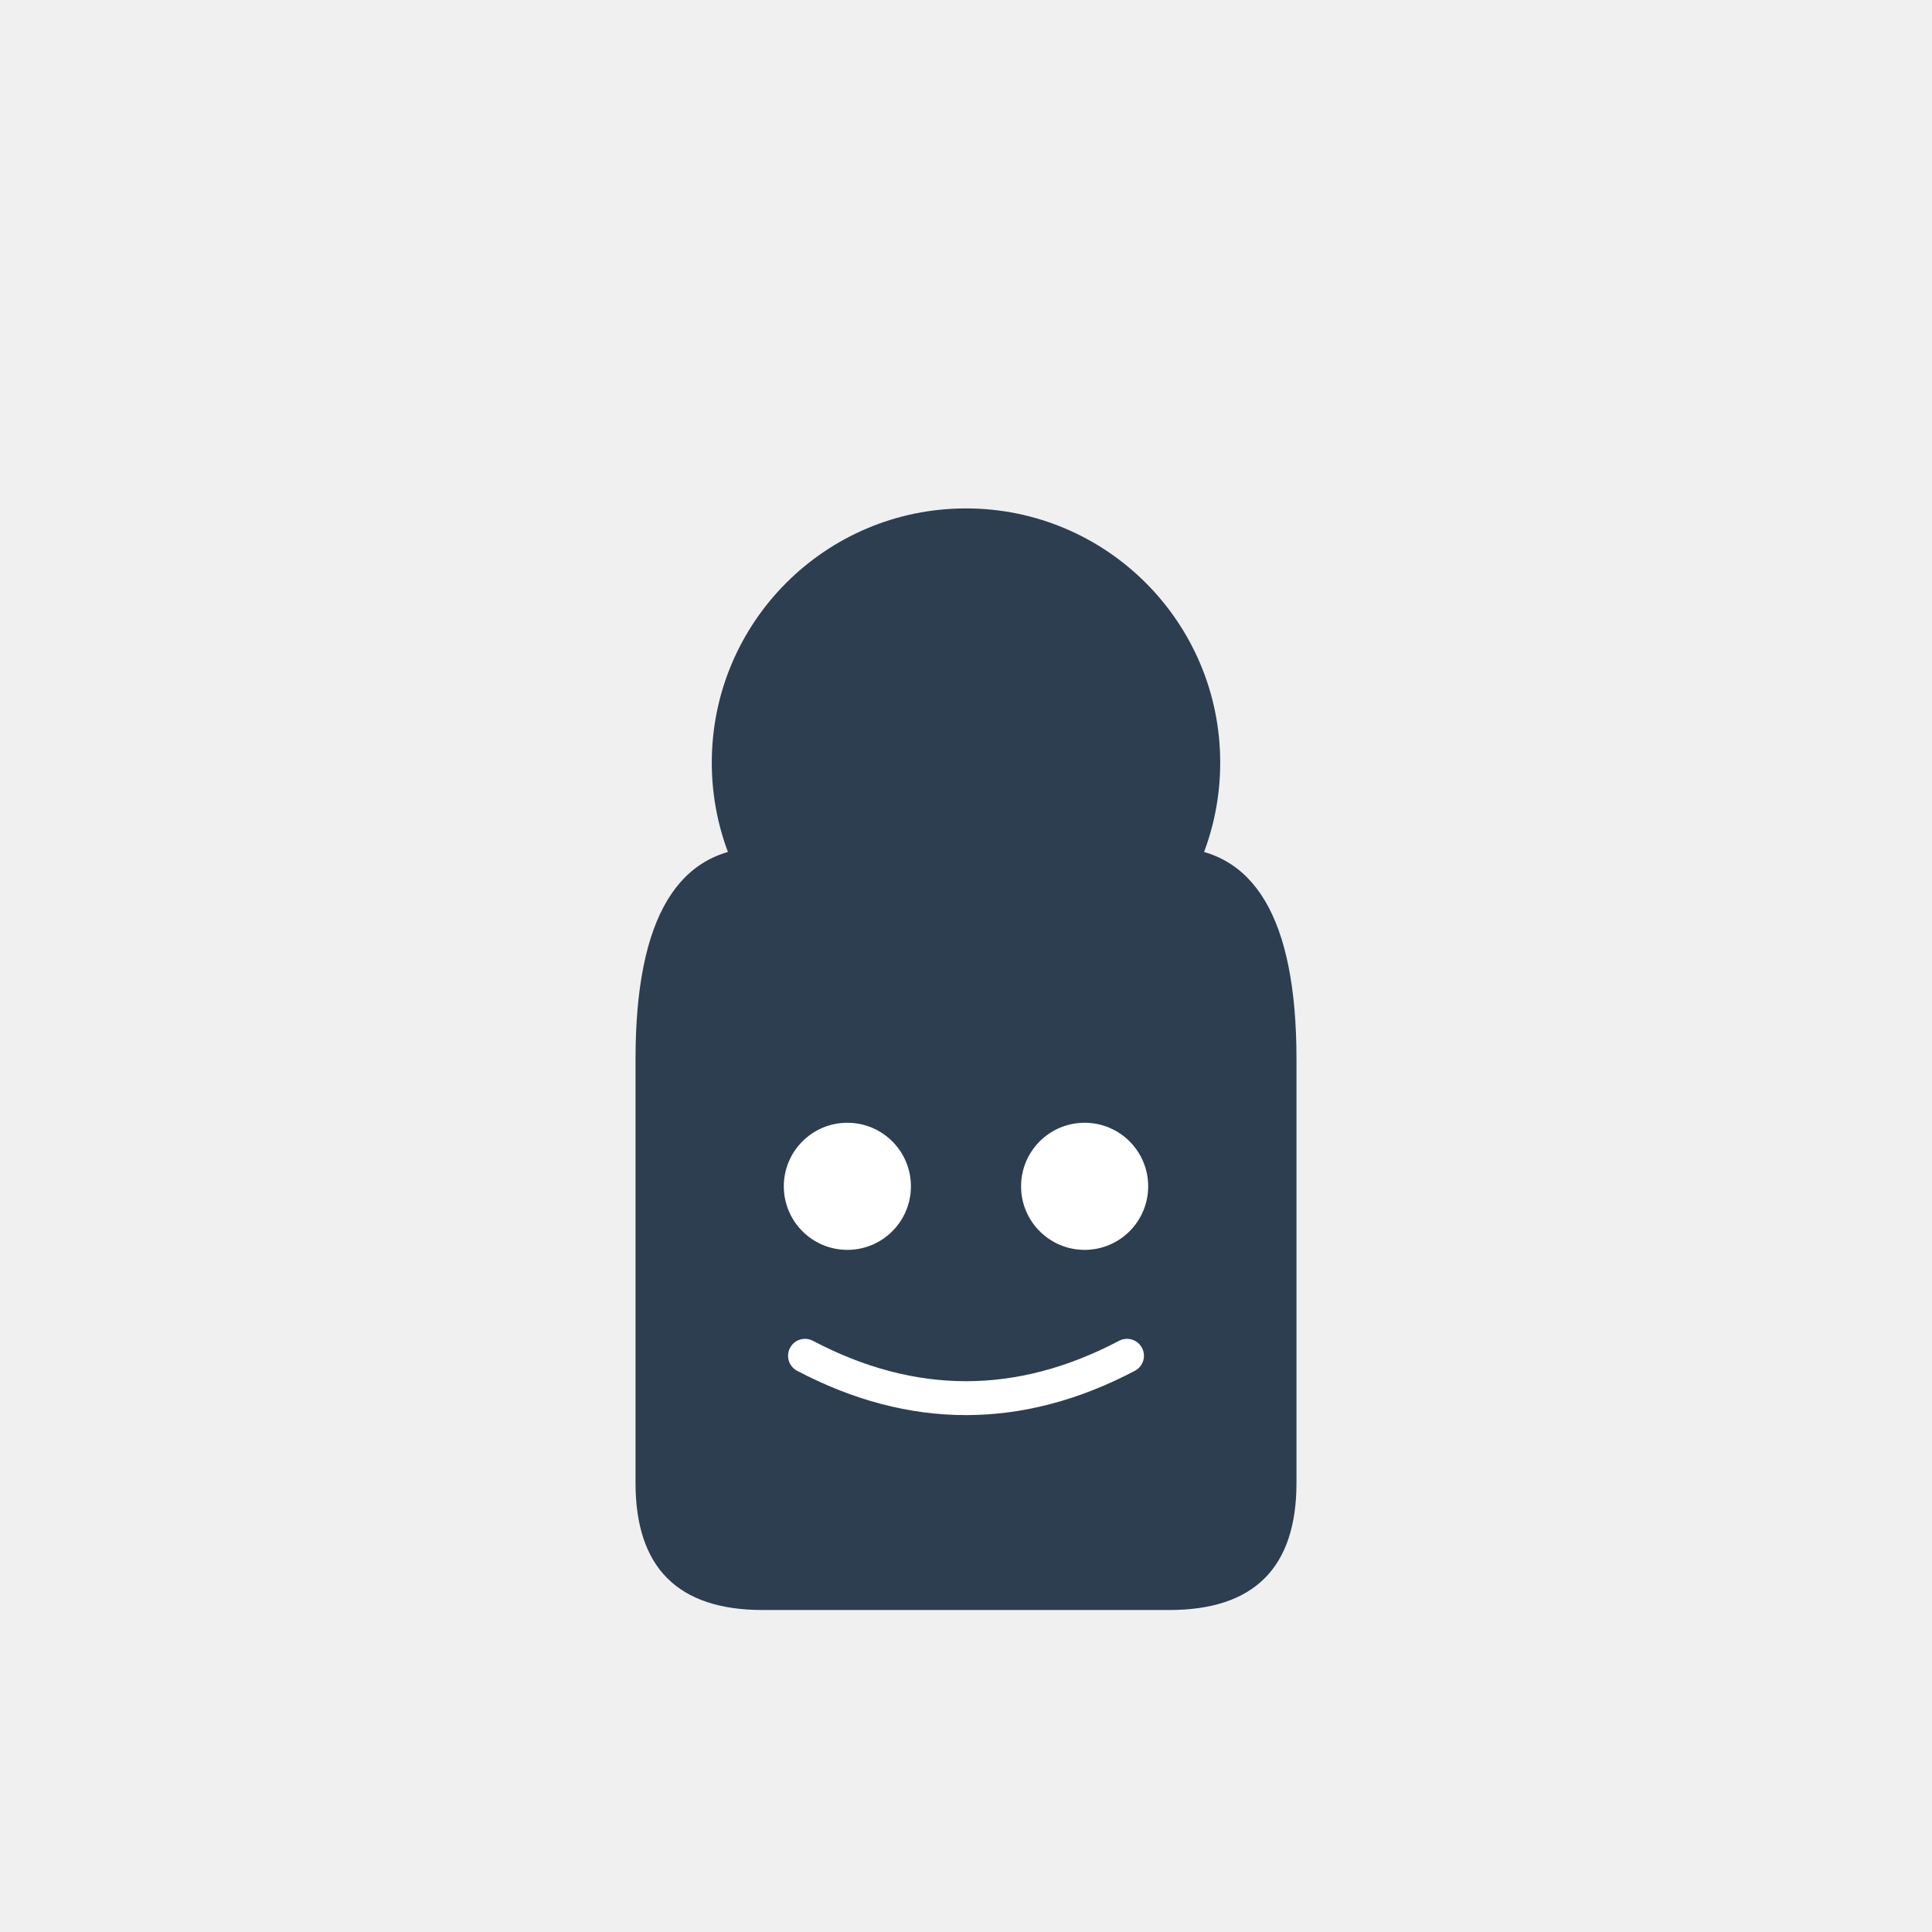
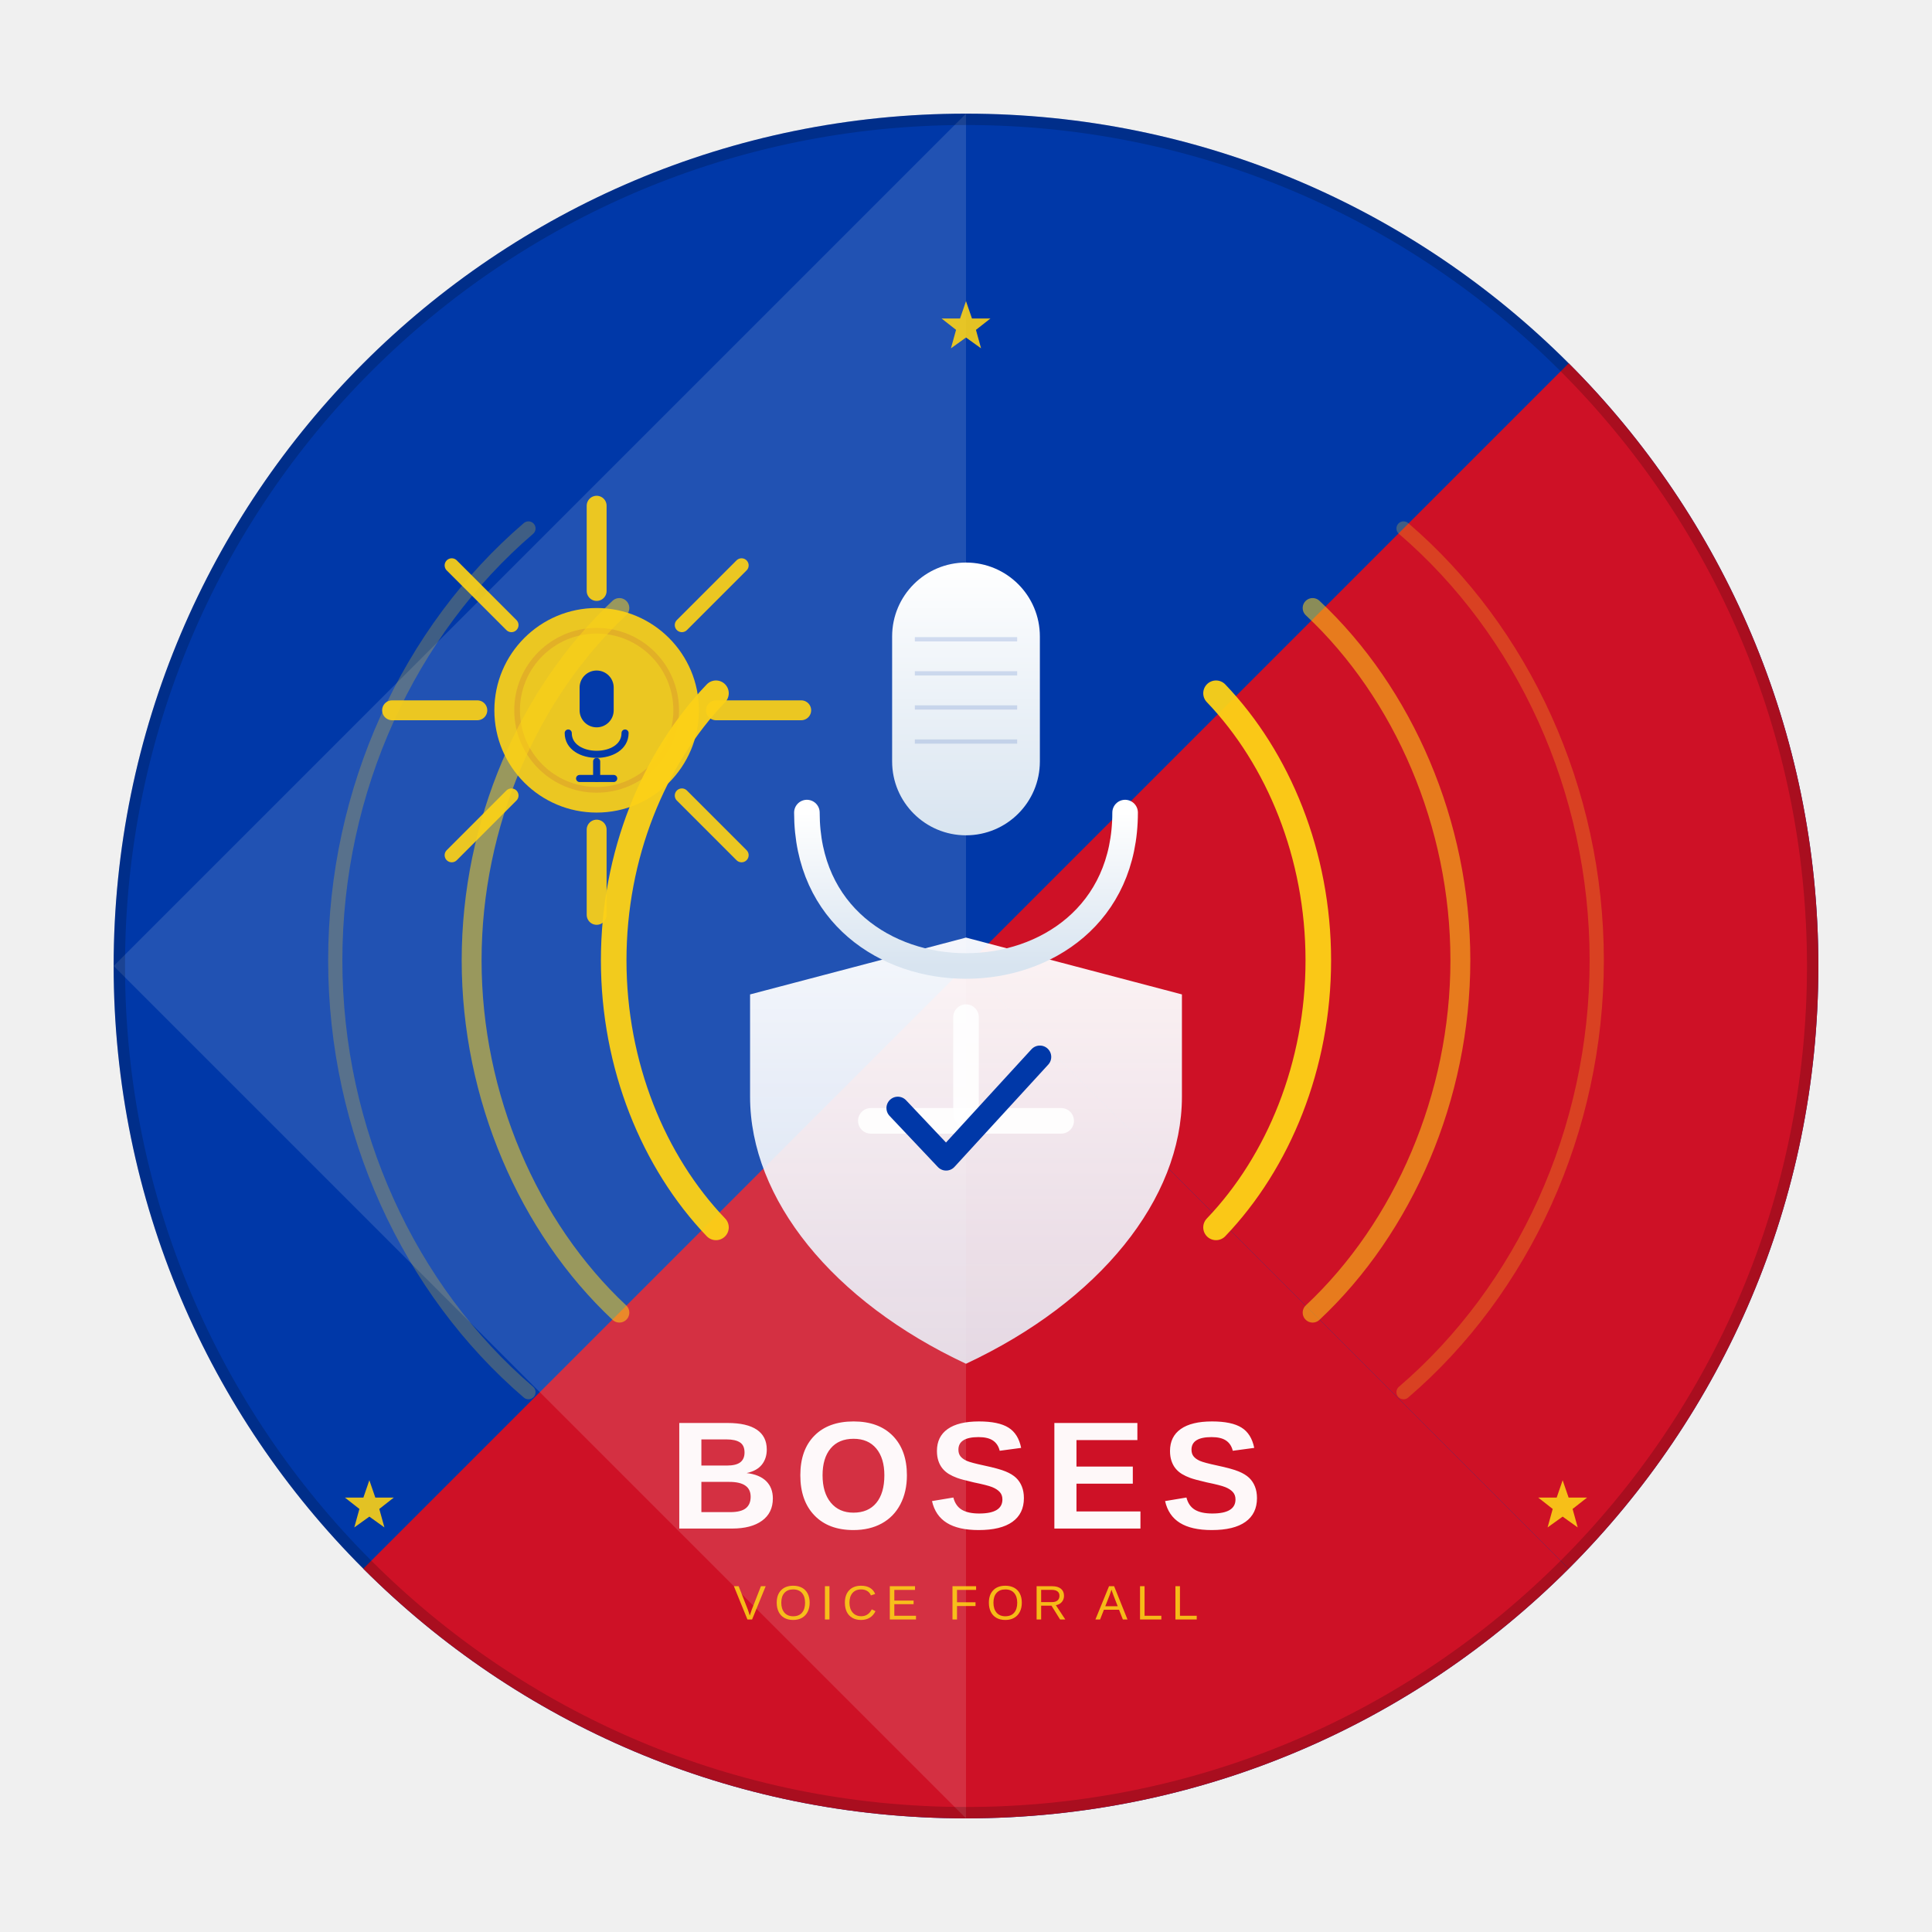
- <svg xmlns="http://www.w3.org/2000/svg" width="456" height="456" viewBox="0 0 456 456">
-   <circle cx="228" cy="180" r="60" fill="#2C3E50" />
-   <path d="M 150 250 Q 150 200 180 200 L 276 200 Q 306 200 306 250 L 306 350 Q 306 380 276 380 L 180 380 Q 150 380 150 350 Z" fill="#2C3E50" />
-   <circle cx="200" cy="280" r="15" fill="white" />
-   <circle cx="256" cy="280" r="15" fill="white" />
-   <path d="M 190 320 Q 228 340 266 320" stroke="white" stroke-width="8" fill="none" stroke-linecap="round" />
+ <svg xmlns="http://www.w3.org/2000/svg" width="1024" height="1024" viewBox="0 0 680 680">
+   <defs>
+     <clipPath id="cc">
+       <circle cx="340" cy="340" r="300" />
+     </clipPath>
+     <linearGradient id="mic-g" x1="0%" y1="0%" x2="0%" y2="100%">
+       <stop offset="0%" stop-color="#FFFFFF" />
+       <stop offset="100%" stop-color="#D8E4F0" />
+     </linearGradient>
+     <linearGradient id="shield-g" x1="0%" y1="0%" x2="0%" y2="100%">
+       <stop offset="0%" stop-color="#FFFFFF" stop-opacity="0.95" />
+       <stop offset="100%" stop-color="#E8EEF8" stop-opacity="0.9" />
+     </linearGradient>
+   </defs>
+   <circle cx="340" cy="340" r="300" fill="#0038A8" />
+   <path d="M340 340 L640 640 L40 640Z" clip-path="url(#cc)" fill="#CE1126" />
+   <path d="M340 340 L640 40 L640 640Z" clip-path="url(#cc)" fill="#CE1126" />
+   <path d="M40 340 L340 40 L340 640Z" clip-path="url(#cc)" fill="#FFFFFF" opacity="0.13" />
+   <circle cx="340" cy="340" r="298" fill="none" stroke="#000000" stroke-opacity="0.18" stroke-width="4" />
+   <g transform="translate(210,250)" opacity="0.92">
+     <line x1="0" y1="-72" x2="0" y2="-42" stroke="#FCD116" stroke-width="7" stroke-linecap="round" />
+     <line x1="72" y1="0" x2="42" y2="0" stroke="#FCD116" stroke-width="7" stroke-linecap="round" />
+     <line x1="0" y1="72" x2="0" y2="42" stroke="#FCD116" stroke-width="7" stroke-linecap="round" />
+     <line x1="-72" y1="0" x2="-42" y2="0" stroke="#FCD116" stroke-width="7" stroke-linecap="round" />
+     <line x1="51" y1="-51" x2="30" y2="-30" stroke="#FCD116" stroke-width="5" stroke-linecap="round" />
+     <line x1="51" y1="51" x2="30" y2="30" stroke="#FCD116" stroke-width="5" stroke-linecap="round" />
+     <line x1="-51" y1="51" x2="-30" y2="30" stroke="#FCD116" stroke-width="5" stroke-linecap="round" />
+     <line x1="-51" y1="-51" x2="-30" y2="-30" stroke="#FCD116" stroke-width="5" stroke-linecap="round" />
+     <circle cx="0" cy="0" r="36" fill="#FCD116" />
+     <circle cx="0" cy="0" r="28" fill="none" stroke="#E8A020" stroke-width="2" opacity="0.5" />
+     <rect x="-6" y="-14" width="12" height="20" rx="6" fill="#0038A8" />
+     <path d="M-10 8 C-10 18 10 18 10 8" fill="none" stroke="#0038A8" stroke-width="2.5" stroke-linecap="round" />
+     <line x1="0" y1="18" x2="0" y2="24" stroke="#0038A8" stroke-width="2.5" stroke-linecap="round" />
+     <line x1="-6" y1="24" x2="6" y2="24" stroke="#0038A8" stroke-width="2.5" stroke-linecap="round" />
+   </g>
+   <g transform="translate(340,115)">
+     <polygon points="0,-9 2.1,-2.9 8.6,-2.9 3.5,1.1 5.3,7.6 0,3.8 -5.3,7.6 -3.5,1.1 -8.6,-2.9 -2.1,-2.9" fill="#FCD116" opacity="0.9" />
+   </g>
+   <g transform="translate(130,530)">
+     <polygon points="0,-9 2.1,-2.9 8.6,-2.9 3.5,1.1 5.3,7.6 0,3.8 -5.3,7.6 -3.5,1.1 -8.6,-2.9 -2.1,-2.9" fill="#FCD116" opacity="0.9" />
+   </g>
+   <g transform="translate(550,530)">
+     <polygon points="0,-9 2.1,-2.9 8.6,-2.9 3.5,1.1 5.3,7.6 0,3.8 -5.3,7.6 -3.5,1.1 -8.6,-2.9 -2.1,-2.9" fill="#FCD116" opacity="0.9" />
+   </g>
+   <path d="M340 480 C293 458 264 422 264 386 L264 350 L340 330 L416 350 L416 386 C416 422 387 458 340 480Z" fill="url(#shield-g)" />
+   <rect x="314" y="198" width="52" height="96" rx="26" fill="url(#mic-g)" />
+   <line x1="322" y1="225" x2="358" y2="225" stroke="#0038A8" stroke-width="1.5" stroke-opacity="0.15" />
+   <line x1="322" y1="237" x2="358" y2="237" stroke="#0038A8" stroke-width="1.5" stroke-opacity="0.15" />
+   <line x1="322" y1="249" x2="358" y2="249" stroke="#0038A8" stroke-width="1.5" stroke-opacity="0.15" />
+   <line x1="322" y1="261" x2="358" y2="261" stroke="#0038A8" stroke-width="1.5" stroke-opacity="0.15" />
+   <path d="M284 286 C284 358 396 358 396 286" fill="none" stroke="url(#mic-g)" stroke-width="9" stroke-linecap="round" />
+   <line x1="340" y1="358" x2="340" y2="392" stroke="#FFFFFF" stroke-width="9" stroke-linecap="round" opacity="0.9" />
+   <rect x="302" y="390" width="76" height="9" rx="4.5" fill="#FFFFFF" opacity="0.9" />
+   <path d="M252 244 C230 267 216 301 216 338 C216 375 230 409 252 432" fill="none" stroke="#FCD116" stroke-width="9" stroke-linecap="round" opacity="0.95" />
+   <path d="M218 214 C186 244 166 290 166 338 C166 386 186 432 218 462" fill="none" stroke="#FCD116" stroke-width="7" stroke-linecap="round" opacity="0.55" />
+   <path d="M186 186 C144 222 118 278 118 338 C118 398 144 454 186 490" fill="none" stroke="#FCD116" stroke-width="5" stroke-linecap="round" opacity="0.25" />
+   <path d="M428 244 C450 267 464 301 464 338 C464 375 450 409 428 432" fill="none" stroke="#FCD116" stroke-width="9" stroke-linecap="round" opacity="0.95" />
+   <path d="M462 214 C494 244 514 290 514 338 C514 386 494 432 462 462" fill="none" stroke="#FCD116" stroke-width="7" stroke-linecap="round" opacity="0.55" />
+   <path d="M494 186 C536 222 562 278 562 338 C562 398 536 454 494 490" fill="none" stroke="#FCD116" stroke-width="5" stroke-linecap="round" opacity="0.25" />
+   <path d="M316 390 L333 408 L366 372" fill="none" stroke="#0038A8" stroke-width="8" stroke-linecap="round" stroke-linejoin="round" />
+   <text x="340" y="538" text-anchor="middle" font-family="Helvetica Neue,Arial,sans-serif" font-size="54" font-weight="700" letter-spacing="5" fill="#FFFFFF" opacity="0.97">BOSES</text>
+   <text x="340" y="570" text-anchor="middle" font-family="Helvetica Neue,Arial,sans-serif" font-size="17" font-weight="400" letter-spacing="3" fill="#FCD116" opacity="0.88">VOICE FOR ALL</text>
</svg>
